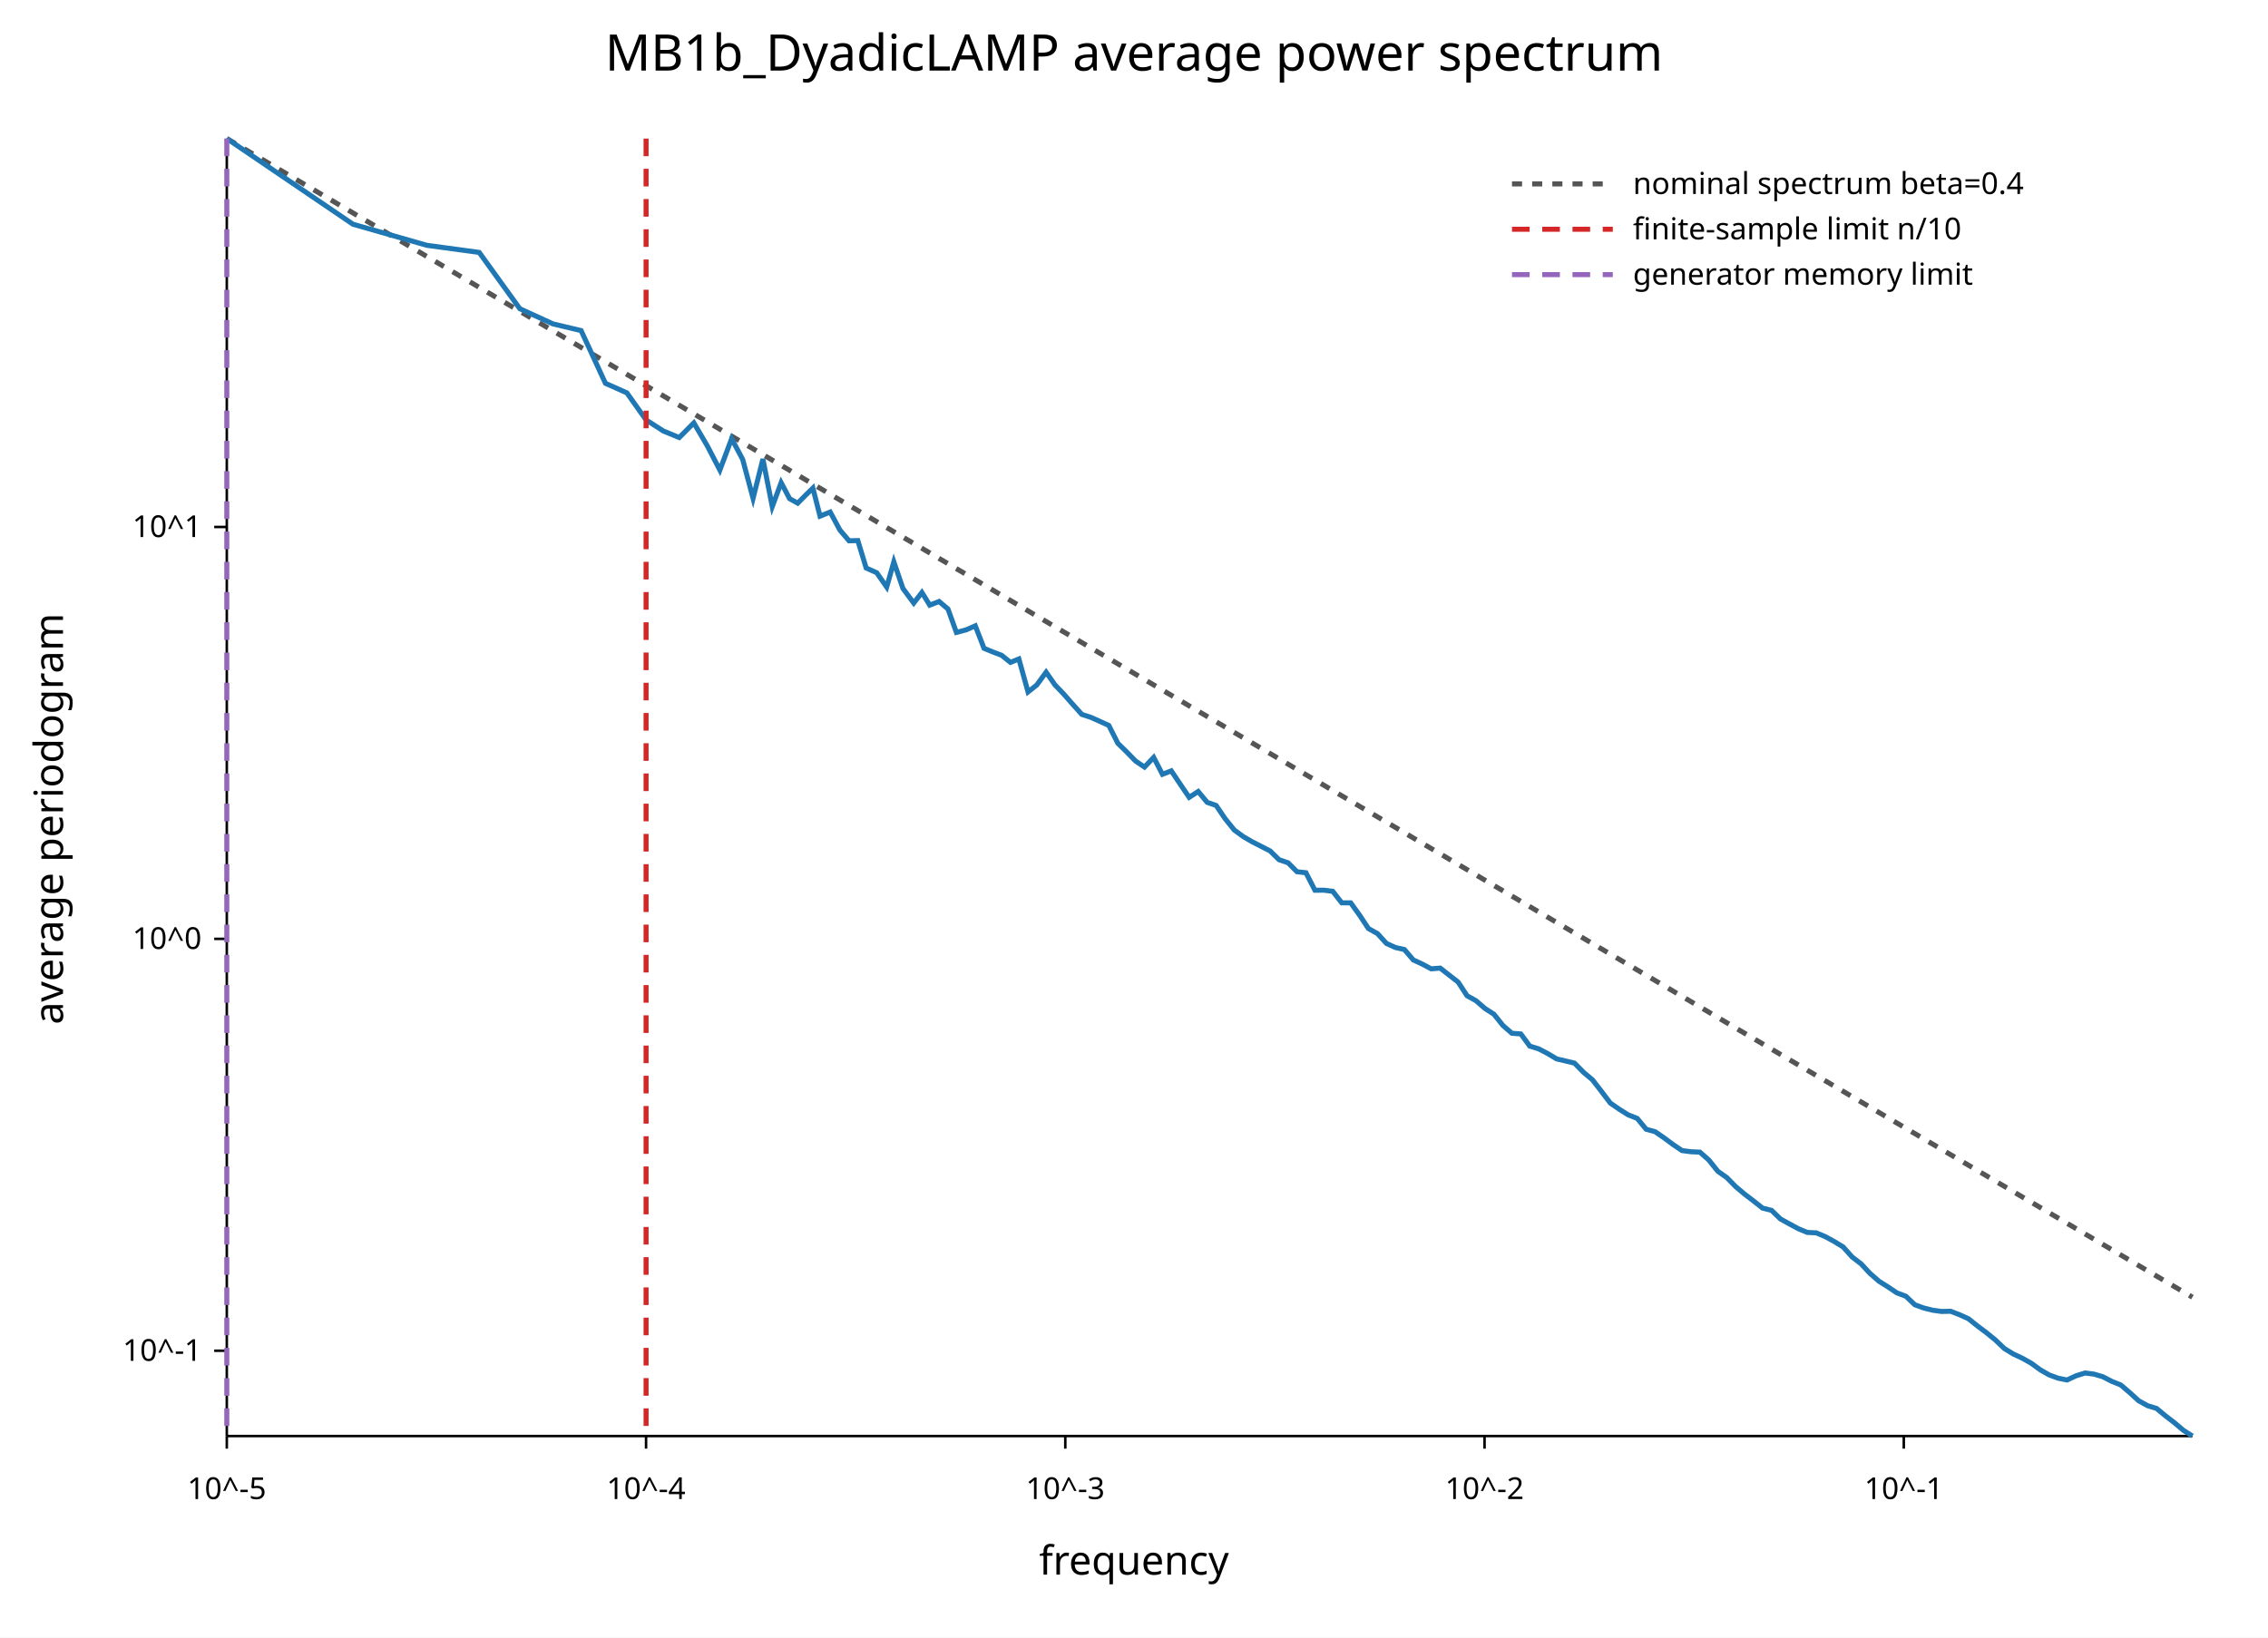
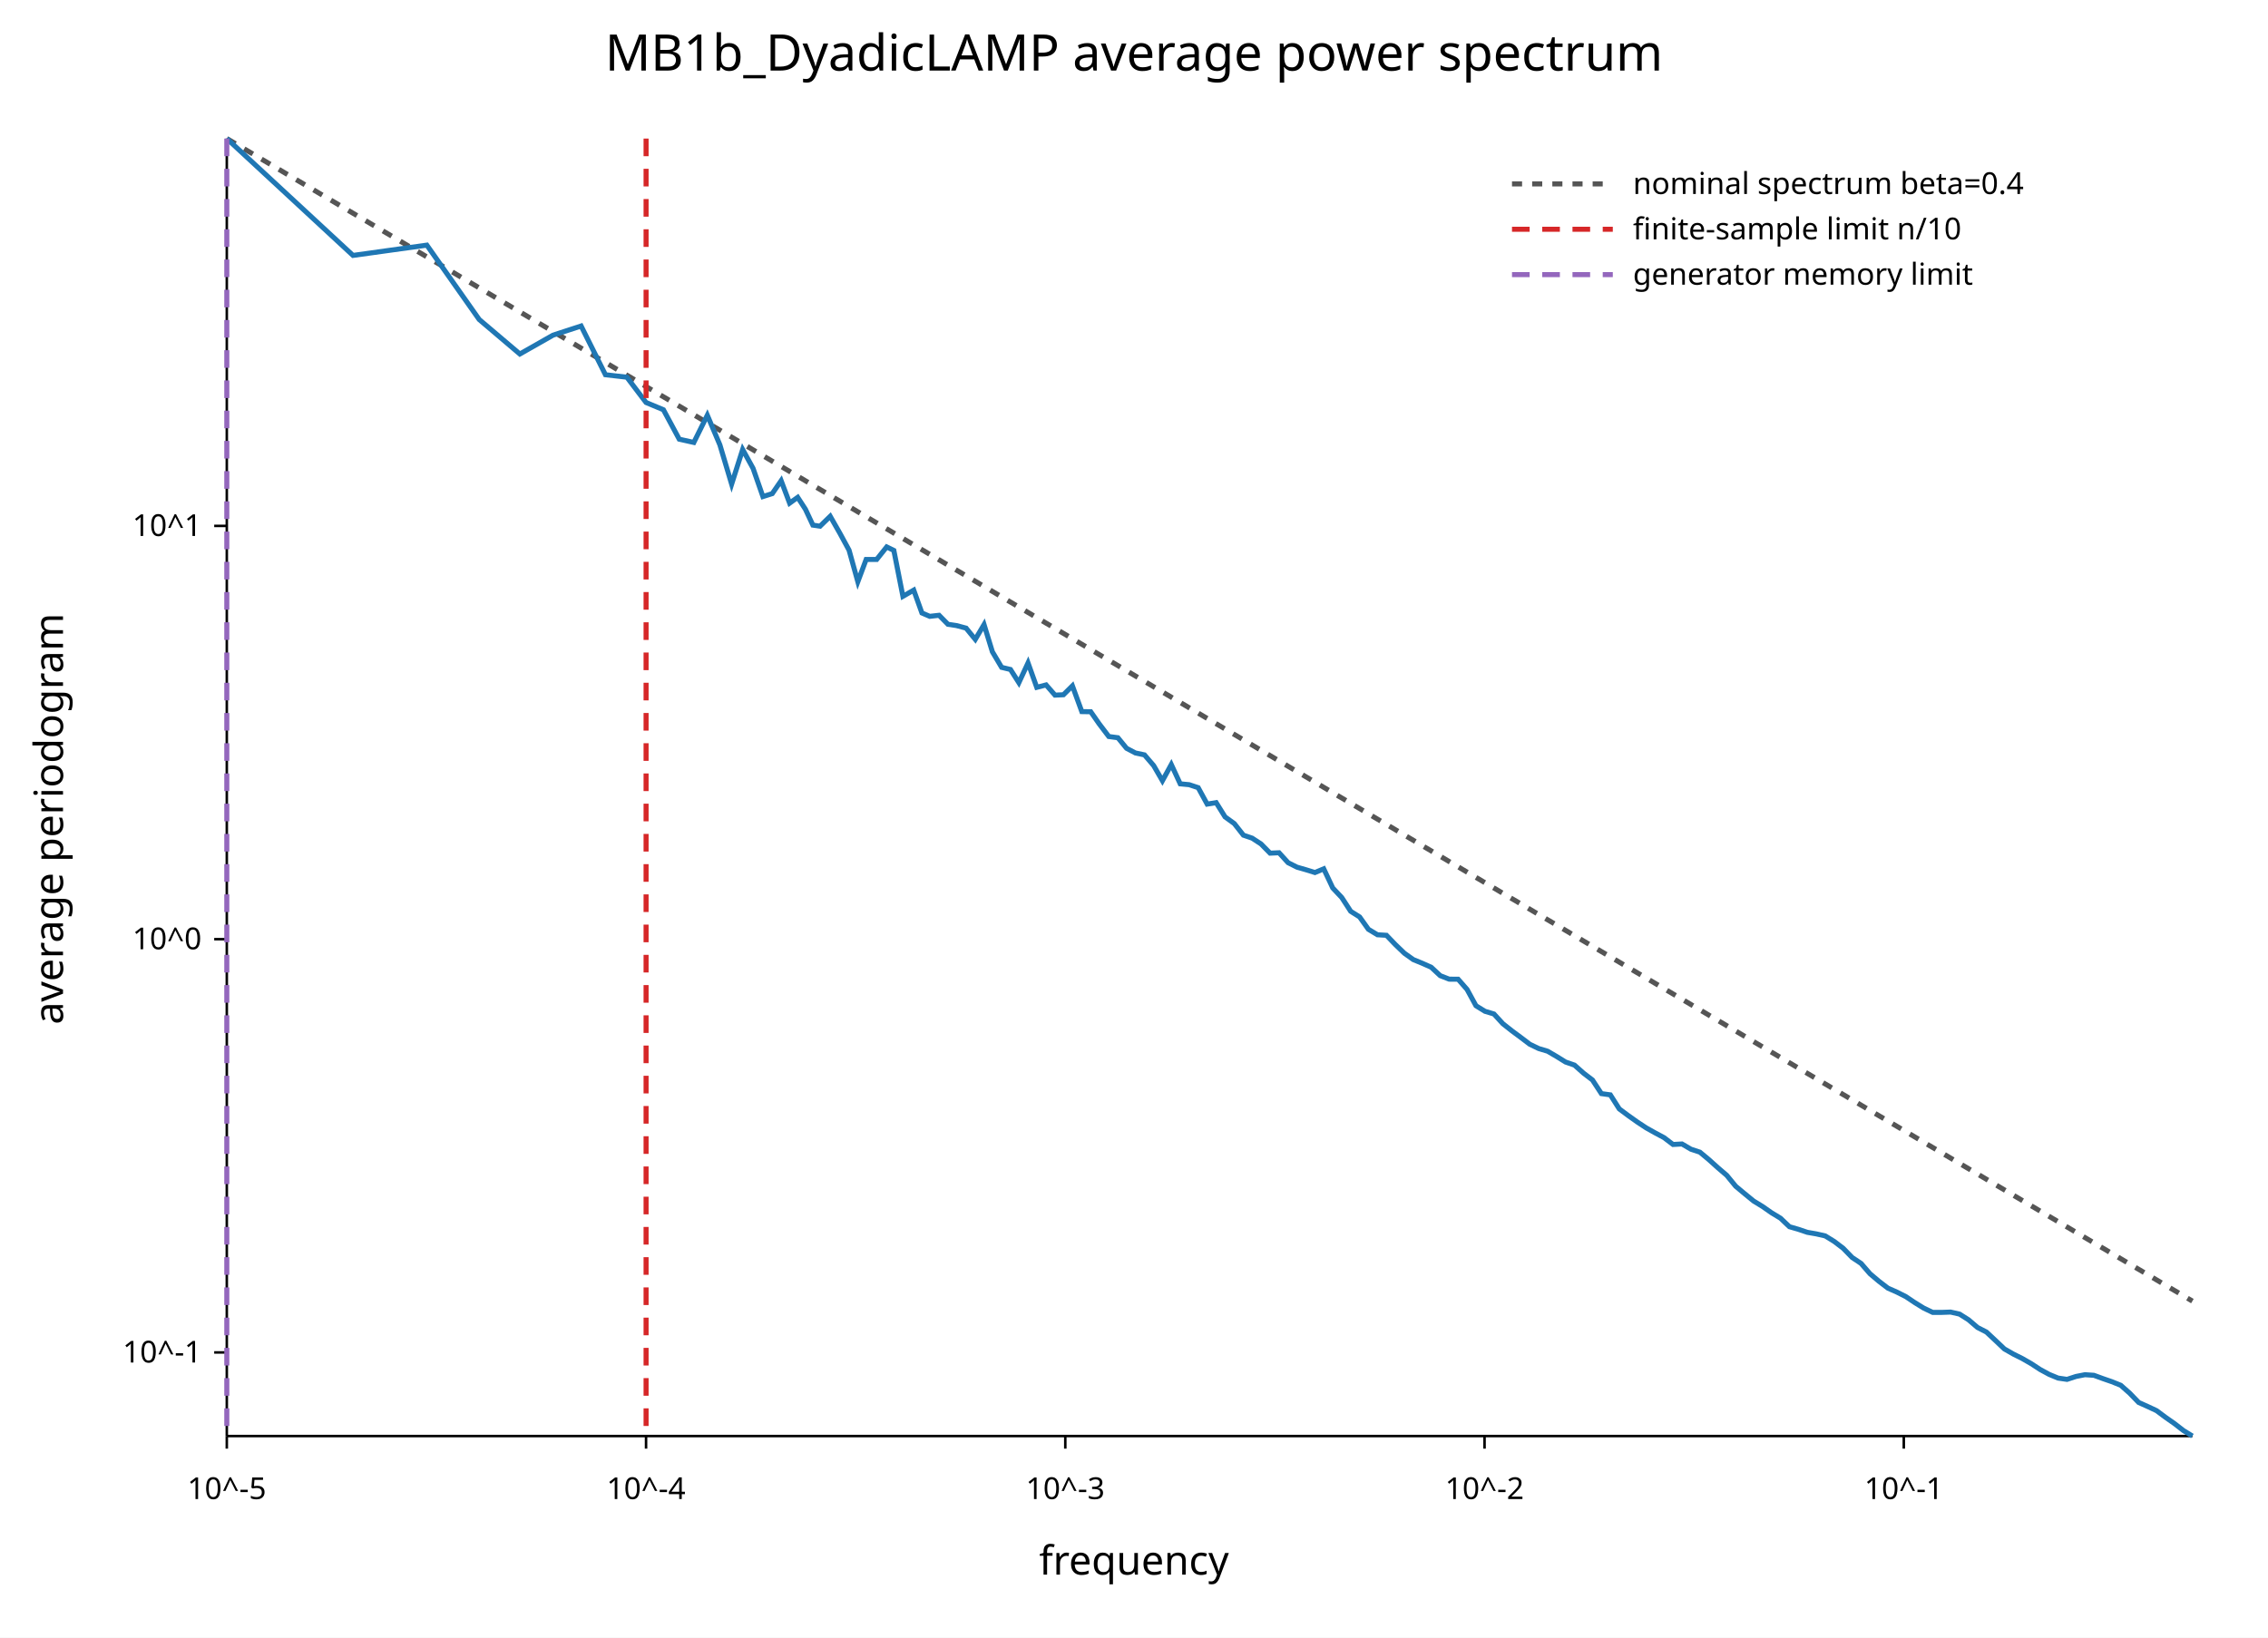
<svg xmlns="http://www.w3.org/2000/svg" width="900" height="650" viewBox="0 0 900 650">
  <rect width="100%" height="100%" fill="white" />
  <text x="450.0" y="28" text-anchor="middle" font-family="sans-serif" font-size="20">MB1b_DyadicLAMP average power spectrum</text>
  <line x1="90" y1="570" x2="870" y2="570" stroke="black" />
  <line x1="90" y1="55" x2="90" y2="570" stroke="black" />
  <line x1="90.0" y1="570" x2="90.0" y2="575" stroke="black" />
  <text x="90.0" y="595" text-anchor="middle" font-family="sans-serif" font-size="12">10^-5</text>
  <line x1="256.369" y1="570" x2="256.369" y2="575" stroke="black" />
  <text x="256.369" y="595" text-anchor="middle" font-family="sans-serif" font-size="12">10^-4</text>
  <line x1="422.737" y1="570" x2="422.737" y2="575" stroke="black" />
  <text x="422.737" y="595" text-anchor="middle" font-family="sans-serif" font-size="12">10^-3</text>
  <line x1="589.106" y1="570" x2="589.106" y2="575" stroke="black" />
  <text x="589.106" y="595" text-anchor="middle" font-family="sans-serif" font-size="12">10^-2</text>
  <line x1="755.475" y1="570" x2="755.475" y2="575" stroke="black" />
  <text x="755.475" y="595" text-anchor="middle" font-family="sans-serif" font-size="12">10^-1</text>
-   <line x1="85" y1="536.139" x2="90" y2="536.139" stroke="black" />
-   <text x="80" y="540.139" text-anchor="end" font-family="sans-serif" font-size="12">10^-1</text>
-   <line x1="85" y1="372.654" x2="90" y2="372.654" stroke="black" />
-   <text x="80" y="376.654" text-anchor="end" font-family="sans-serif" font-size="12">10^0</text>
-   <line x1="85" y1="209.169" x2="90" y2="209.169" stroke="black" />
-   <text x="80" y="213.169" text-anchor="end" font-family="sans-serif" font-size="12">10^1</text>
-   <polyline fill="none" stroke="#555555" stroke-width="2" stroke-dasharray="4 4" points="90.0,55.0 140.08,84.53 169.38,101.8 190.16,114.06 206.29,123.56 219.46,131.33 230.6,137.9 240.25,143.59 248.76,148.6 256.37,153.09 263.26,157.15 269.54,160.86 275.33,164.27 280.68,167.43 285.66,170.36 290.33,173.11 294.71,175.7 298.84,178.13 302.74,180.43 306.45,182.62 309.98,184.7 313.34,186.68 316.55,188.57 319.62,190.39 322.57,192.13 325.41,193.8 329.45,196.18 333.3,198.45 336.93,200.59 340.41,202.64 343.71,204.59 347.9,207.06 351.86,209.39 354.7,211.07 358.3,213.19 362.59,215.72 365.84,217.63 368.95,219.47 372.65,221.65 376.18,223.73 379.53,225.71 383.37,227.97 387.02,230.12 390.49,232.17 393.8,234.12 397.47,236.29 400.98,238.35 404.31,240.32 407.95,242.46 411.41,244.51 415.12,246.69 418.65,248.77 422.0,250.75 425.56,252.85 429.29,255.04 432.83,257.13 436.2,259.12 440.0,261.36 443.61,263.49 447.04,265.51 450.57,267.59 454.16,269.71 457.81,271.86 461.28,273.91 464.8,275.98 468.34,278.07 471.9,280.17 475.47,282.27 479.04,284.38 482.6,286.47 486.14,288.56 489.8,290.72 493.42,292.86 496.87,294.89 500.4,296.97 504.01,299.1 507.56,301.19 511.15,303.31 514.68,305.39 518.23,307.49 521.8,309.59 525.29,311.65 528.87,313.76 532.44,315.86 535.99,317.96 539.52,320.04 543.02,322.1 546.62,324.22 550.18,326.32 553.74,328.42 557.3,330.52 560.86,332.62 564.4,334.71 567.93,336.79 571.52,338.9 575.07,341.0 578.62,343.09 582.17,345.18 585.7,347.26 589.28,349.38 592.83,351.47 596.38,353.56 599.95,355.67 603.5,357.76 607.05,359.85 610.59,361.94 614.15,364.04 617.72,366.14 621.25,368.23 624.8,370.32 628.37,372.42 631.93,374.52 635.47,376.61 639.02,378.7 642.57,380.79 646.13,382.9 649.69,384.99 653.24,387.08 656.79,389.18 660.34,391.27 663.9,393.37 667.46,395.47 671.01,397.56 674.56,399.66 678.11,401.75 681.67,403.85 685.22,405.94 688.77,408.04 692.32,410.13 695.88,412.23 699.43,414.32 702.98,416.42 706.54,418.51 710.09,420.61 713.64,422.7 717.2,424.8 720.76,426.9 724.31,428.99 727.86,431.08 731.42,433.18 734.97,435.27 738.52,437.37 742.07,439.46 745.63,441.56 749.18,443.66 752.74,445.75 756.29,447.84 759.84,449.94 763.4,452.04 766.95,454.13 770.5,456.22 774.05,458.32 777.61,460.41 781.16,462.51 784.72,464.6 788.27,466.7 791.82,468.8 795.38,470.89 798.93,472.99 802.48,475.08 806.04,477.18 809.59,479.27 813.14,481.37 816.7,483.46 820.25,485.56 823.8,487.65 827.36,489.75 830.91,491.84 834.46,493.94 838.02,496.03 841.57,498.13 845.13,500.22 848.68,502.32 852.23,504.41 855.79,506.51 859.34,508.6 862.89,510.7 866.45,512.79 870.0,514.89" />
+   <line x1="85" y1="536.813" x2="90" y2="536.813" stroke="black" />
+   <text x="80" y="540.813" text-anchor="end" font-family="sans-serif" font-size="12">10^-1</text>
+   <line x1="85" y1="372.778" x2="90" y2="372.778" stroke="black" />
+   <text x="80" y="376.778" text-anchor="end" font-family="sans-serif" font-size="12">10^0</text>
+   <line x1="85" y1="208.743" x2="90" y2="208.743" stroke="black" />
+   <text x="80" y="212.743" text-anchor="end" font-family="sans-serif" font-size="12">10^1</text>
+   <polyline fill="none" stroke="#555555" stroke-width="2" stroke-dasharray="4 4" points="90.0,55.0 140.08,84.63 169.38,101.96 190.16,114.26 206.29,123.79 219.46,131.59 230.6,138.18 240.25,143.88 248.76,148.92 256.37,153.42 263.26,157.49 269.54,161.21 275.33,164.64 280.68,167.8 285.66,170.75 290.33,173.51 294.71,176.1 298.84,178.55 302.74,180.86 306.45,183.05 309.98,185.13 313.34,187.12 316.55,189.02 319.62,190.84 322.57,192.59 325.41,194.26 329.45,196.65 333.3,198.93 336.93,201.08 340.41,203.14 343.71,205.09 347.9,207.57 351.86,209.91 354.7,211.59 358.3,213.72 362.59,216.26 365.84,218.18 368.95,220.02 372.65,222.21 376.18,224.3 379.53,226.28 383.37,228.55 387.02,230.71 390.49,232.76 393.8,234.72 397.47,236.9 400.98,238.97 404.31,240.94 407.95,243.09 411.41,245.14 415.12,247.33 418.65,249.42 422.0,251.41 425.56,253.51 429.29,255.72 432.83,257.81 436.2,259.81 440.0,262.05 443.61,264.19 447.04,266.22 450.57,268.31 454.16,270.43 457.81,272.59 461.28,274.64 464.8,276.72 468.34,278.82 471.9,280.93 475.47,283.04 479.04,285.15 482.6,287.25 486.14,289.35 489.8,291.51 493.42,293.66 496.87,295.7 500.4,297.79 504.01,299.92 507.56,302.02 511.15,304.15 514.68,306.23 518.23,308.33 521.8,310.45 525.29,312.51 528.87,314.63 532.44,316.74 535.99,318.84 539.52,320.93 543.02,323.0 546.62,325.13 550.18,327.23 553.74,329.34 557.3,331.45 560.86,333.55 564.4,335.65 567.93,337.73 571.52,339.86 575.07,341.96 578.62,344.06 582.17,346.16 585.7,348.25 589.28,350.37 592.83,352.47 596.38,354.57 599.95,356.68 603.5,358.78 607.05,360.88 610.59,362.98 614.15,365.08 617.72,367.19 621.25,369.28 624.8,371.38 628.37,373.49 631.93,375.6 635.47,377.69 639.02,379.79 642.57,381.89 646.13,384.0 649.69,386.1 653.24,388.2 656.79,390.3 660.34,392.4 663.9,394.51 667.46,396.61 671.01,398.72 674.56,400.82 678.11,402.92 681.67,405.02 685.22,407.12 688.77,409.22 692.32,411.32 695.88,413.43 699.43,415.53 702.98,417.63 706.54,419.73 710.09,421.84 713.64,423.94 717.2,426.04 720.76,428.15 724.31,430.25 727.86,432.35 731.42,434.45 734.97,436.55 738.52,438.65 742.07,440.76 745.63,442.86 749.18,444.96 752.74,447.06 756.29,449.16 759.84,451.27 763.4,453.37 766.95,455.47 770.5,457.57 774.05,459.67 777.61,461.78 781.16,463.88 784.72,465.98 788.27,468.08 791.82,470.19 795.38,472.29 798.93,474.39 802.48,476.49 806.04,478.6 809.59,480.7 813.14,482.8 816.7,484.9 820.25,487.0 823.8,489.11 827.36,491.21 830.91,493.31 834.46,495.41 838.02,497.52 841.57,499.62 845.13,501.72 848.68,503.82 852.23,505.92 855.79,508.03 859.34,510.13 862.89,512.23 866.45,514.33 870.0,516.44" />
  <line x1="600" y1="73" x2="640" y2="73" stroke="#555555" stroke-width="2" stroke-dasharray="4 4" />
  <text x="648" y="77" font-family="sans-serif" font-size="12">nominal spectrum beta=0.4</text>
-   <polyline fill="none" stroke="#1f77b4" stroke-width="2" points="90.0,55.0 140.08,89.01 169.38,97.37 190.16,100.19 206.29,122.55 219.46,128.57 230.6,131.22 240.25,152.14 248.76,155.94 256.37,166.67 263.26,171.09 269.54,173.67 275.33,167.86 280.68,176.98 285.66,186.58 290.33,174.12 294.71,182.34 298.84,197.79 302.74,182.21 306.45,201.08 309.98,191.58 313.34,197.94 316.55,199.72 319.62,196.62 322.57,193.73 325.41,204.86 329.45,203.25 333.3,210.4 336.93,214.65 340.41,214.57 343.71,225.45 347.9,227.33 351.86,233.01 354.7,223.0 358.3,233.57 362.59,239.36 365.84,235.17 368.95,240.19 372.65,238.74 376.18,241.73 379.53,251.03 383.37,250.01 387.02,248.41 390.49,257.34 393.8,258.7 397.47,260.1 400.98,262.91 404.31,261.56 407.95,274.64 411.41,271.9 415.12,266.81 418.65,271.87 422.0,275.36 425.56,279.41 429.29,283.56 432.83,284.71 436.2,286.21 440.0,287.94 443.61,295.06 447.04,298.39 450.57,302.03 454.16,304.47 457.81,300.64 461.28,307.33 464.8,305.97 468.34,311.26 471.9,316.48 475.47,314.16 479.04,318.47 482.6,319.7 486.14,324.93 489.8,329.47 493.42,332.1 496.87,334.11 500.4,335.91 504.01,337.76 507.56,341.24 511.15,342.47 514.68,346.01 518.23,346.41 521.8,353.36 525.29,353.34 528.87,353.78 532.44,358.36 535.99,358.36 539.52,363.25 543.02,368.55 546.62,370.57 550.18,374.48 553.74,376.09 557.3,376.89 560.86,381.04 564.4,382.67 567.93,384.55 571.52,384.27 575.07,387.05 578.62,389.81 582.17,395.24 585.7,397.2 589.28,400.29 592.83,402.57 596.38,407.01 599.95,410.13 603.5,410.39 607.05,415.22 610.59,416.32 614.15,418.17 617.72,420.3 621.25,421.13 624.8,421.97 628.37,425.62 631.93,428.6 635.47,433.16 639.02,437.84 642.57,440.29 646.13,442.52 649.69,443.92 653.24,448.23 656.79,449.2 660.34,451.64 663.9,454.28 667.46,456.69 671.01,457.15 674.56,457.31 678.11,460.44 681.67,464.9 685.22,467.39 688.77,471.01 692.32,473.99 695.88,476.71 699.43,479.53 702.98,480.41 706.54,483.84 710.09,485.8 713.64,487.71 717.2,489.18 720.76,489.35 724.31,490.84 727.86,492.78 731.42,494.95 734.97,498.92 738.52,501.64 742.07,505.45 745.63,508.56 749.18,510.79 752.74,513.18 756.29,514.5 759.84,517.89 763.4,519.18 766.95,520.06 770.5,520.55 774.05,520.47 777.61,521.85 781.16,523.46 784.72,526.32 788.27,528.98 791.82,531.87 795.38,535.26 798.93,537.43 802.48,539.1 806.04,541.09 809.59,543.69 813.14,545.72 816.7,547.03 820.25,547.75 823.8,546.1 827.36,544.98 830.91,545.41 834.46,546.46 838.02,548.3 841.57,549.72 845.13,552.76 848.68,555.99 852.23,557.96 855.79,559.05 859.34,562.0 862.89,564.73 866.45,567.75 870.0,570.0" />
+   <polyline fill="none" stroke="#1f77b4" stroke-width="2" points="90.0,55.0 140.08,101.38 169.38,97.3 190.16,126.82 206.29,140.51 219.46,133.03 230.6,129.4 240.25,148.74 248.76,149.72 256.37,159.76 263.26,162.64 269.54,174.32 275.33,175.62 280.68,164.81 285.66,176.56 290.33,192.17 294.71,178.42 298.84,185.91 302.74,197.1 306.45,195.93 309.98,190.8 313.34,199.71 316.55,197.41 319.62,202.14 322.57,208.43 325.41,208.86 329.45,204.93 333.3,211.69 336.93,218.38 340.41,230.89 343.71,222.07 347.9,222.05 351.86,217.09 354.7,218.48 358.3,236.69 362.59,234.23 365.84,243.3 368.95,244.64 372.65,244.22 376.18,247.8 379.53,248.3 383.37,249.32 387.02,253.78 390.49,247.91 393.8,258.71 397.47,264.89 400.98,265.73 404.31,270.97 407.95,263.13 411.41,272.82 415.12,271.86 418.65,275.91 422.0,275.76 425.56,272.23 429.29,282.45 432.83,282.51 436.2,287.34 440.0,292.34 443.61,292.82 447.04,297.01 450.57,298.87 454.16,299.63 457.81,303.89 461.28,309.89 464.8,303.46 468.34,311.12 471.9,311.46 475.47,312.64 479.04,319.17 482.6,318.58 486.14,324.25 489.8,326.9 493.42,331.5 496.87,332.68 500.4,334.98 504.01,338.64 507.56,338.48 511.15,342.42 514.68,344.2 518.23,345.22 521.8,346.33 525.29,344.86 528.87,352.46 532.44,356.25 535.99,361.72 539.52,363.95 543.02,368.86 546.62,371.03 550.18,371.24 553.74,374.95 557.3,378.37 560.86,380.9 564.4,382.35 567.93,383.92 571.52,387.26 575.07,388.65 578.62,388.68 582.17,392.73 585.7,399.2 589.28,401.41 592.83,402.47 596.38,406.34 599.95,409.16 603.5,411.79 607.05,414.48 610.59,416.19 614.15,417.26 617.72,419.35 621.25,421.54 624.8,422.77 628.37,425.95 631.93,428.67 635.47,434.08 639.02,434.57 642.57,440.15 646.13,442.8 649.69,445.33 653.24,447.67 656.79,449.66 660.34,451.56 663.9,454.27 667.46,454.07 671.01,456.15 674.56,457.32 678.11,460.27 681.67,463.48 685.22,466.52 688.77,470.85 692.32,473.81 695.88,476.72 699.43,478.89 702.98,481.37 706.54,483.53 710.09,486.91 713.64,487.94 717.2,489.14 720.76,489.76 724.31,490.57 727.86,492.76 731.42,495.47 734.97,499.12 738.52,501.49 742.07,505.58 745.63,508.59 749.18,511.3 752.74,512.87 756.29,514.66 759.84,517.04 763.4,519.23 766.95,520.92 770.5,520.92 774.05,520.79 777.61,521.6 781.16,523.85 784.72,526.9 788.27,528.72 791.82,532.04 795.38,535.42 798.93,537.45 802.48,539.23 806.04,541.27 809.59,543.59 813.14,545.52 816.7,546.99 820.25,547.51 823.8,546.35 827.36,545.65 830.91,545.89 834.46,547.19 838.02,548.42 841.57,549.85 845.13,553.0 848.68,556.67 852.23,558.26 855.79,559.93 859.34,562.57 862.89,565.06 866.45,567.82 870.0,570.0" />
  <line x1="256.38" y1="55" x2="256.38" y2="570" stroke="#d62728" stroke-width="2" stroke-dasharray="7 5" />
  <line x1="600" y1="91" x2="640" y2="91" stroke="#d62728" stroke-width="2" stroke-dasharray="7 5" />
  <text x="648" y="95" font-family="sans-serif" font-size="12">finite-sample limit n/10</text>
  <line x1="90.0" y1="55" x2="90.0" y2="570" stroke="#9467bd" stroke-width="2" stroke-dasharray="7 5" />
  <line x1="600" y1="109" x2="640" y2="109" stroke="#9467bd" stroke-width="2" stroke-dasharray="7 5" />
  <text x="648" y="113" font-family="sans-serif" font-size="12">generator memory limit</text>
  <text x="450.0" y="625" text-anchor="middle" font-family="sans-serif" font-size="16">frequency</text>
  <text x="25" y="325.0" transform="rotate(-90 25 325.0)" text-anchor="middle" font-family="sans-serif" font-size="16">average periodogram</text>
</svg>
